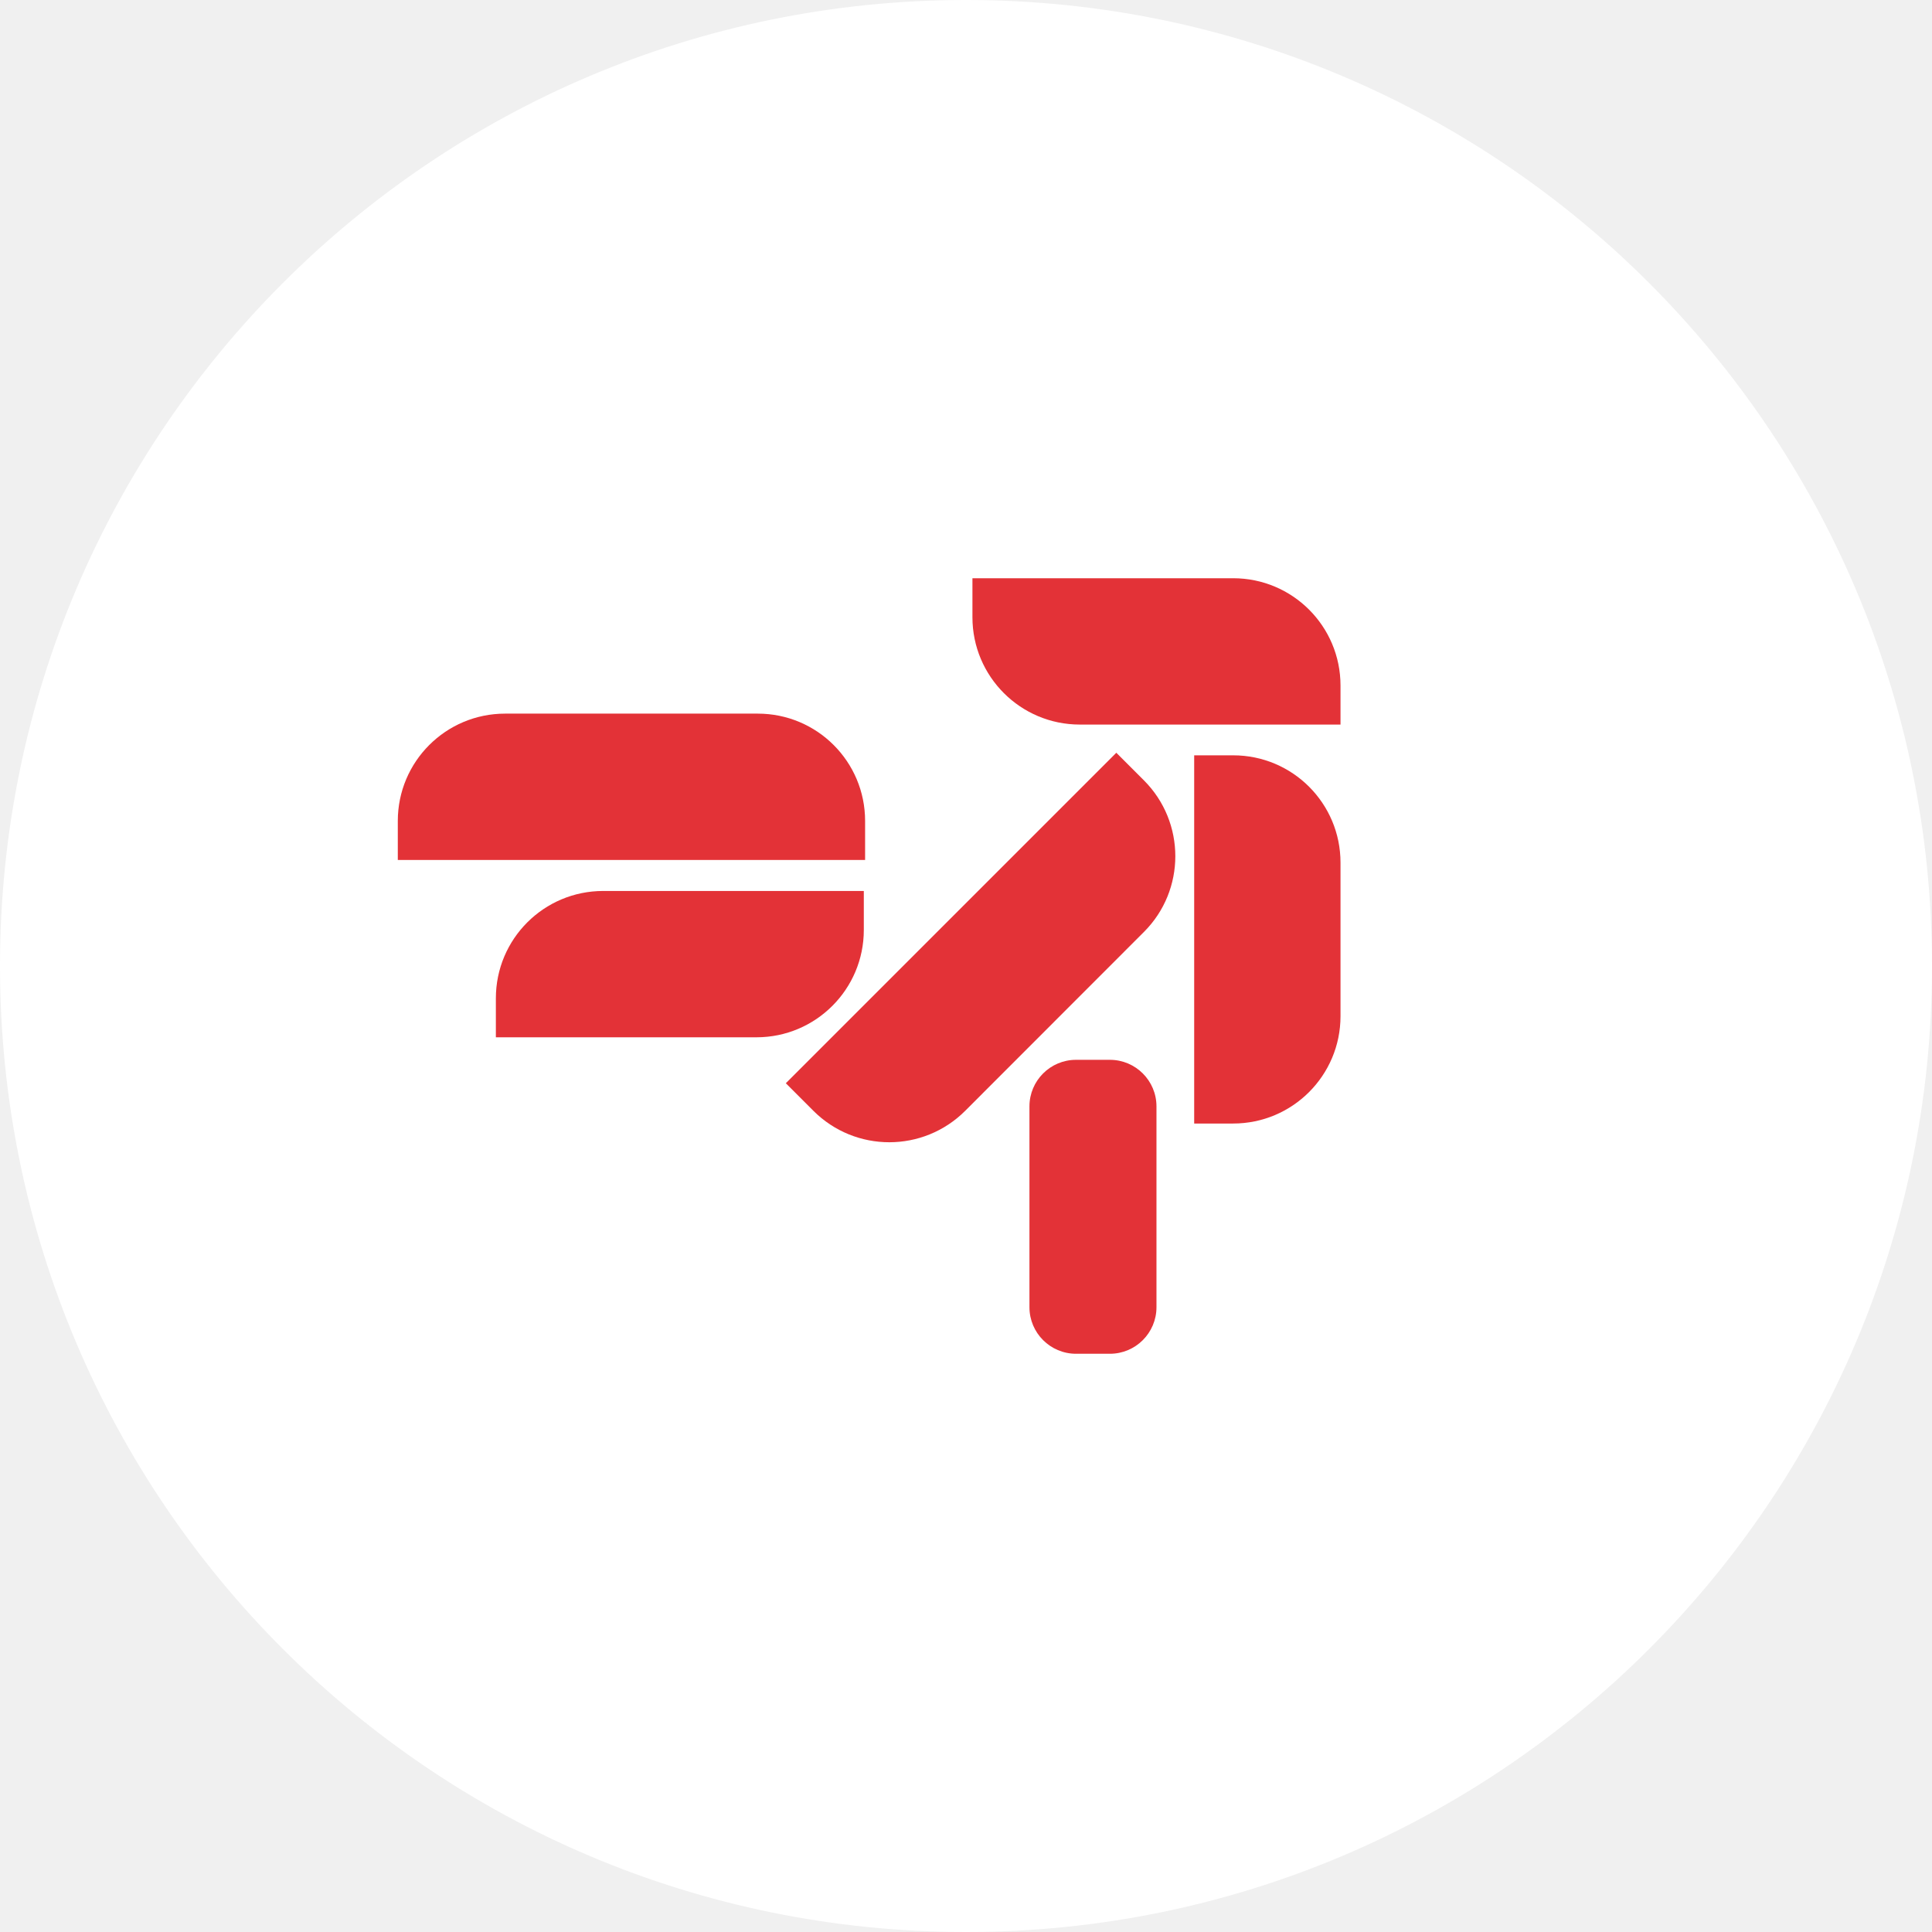
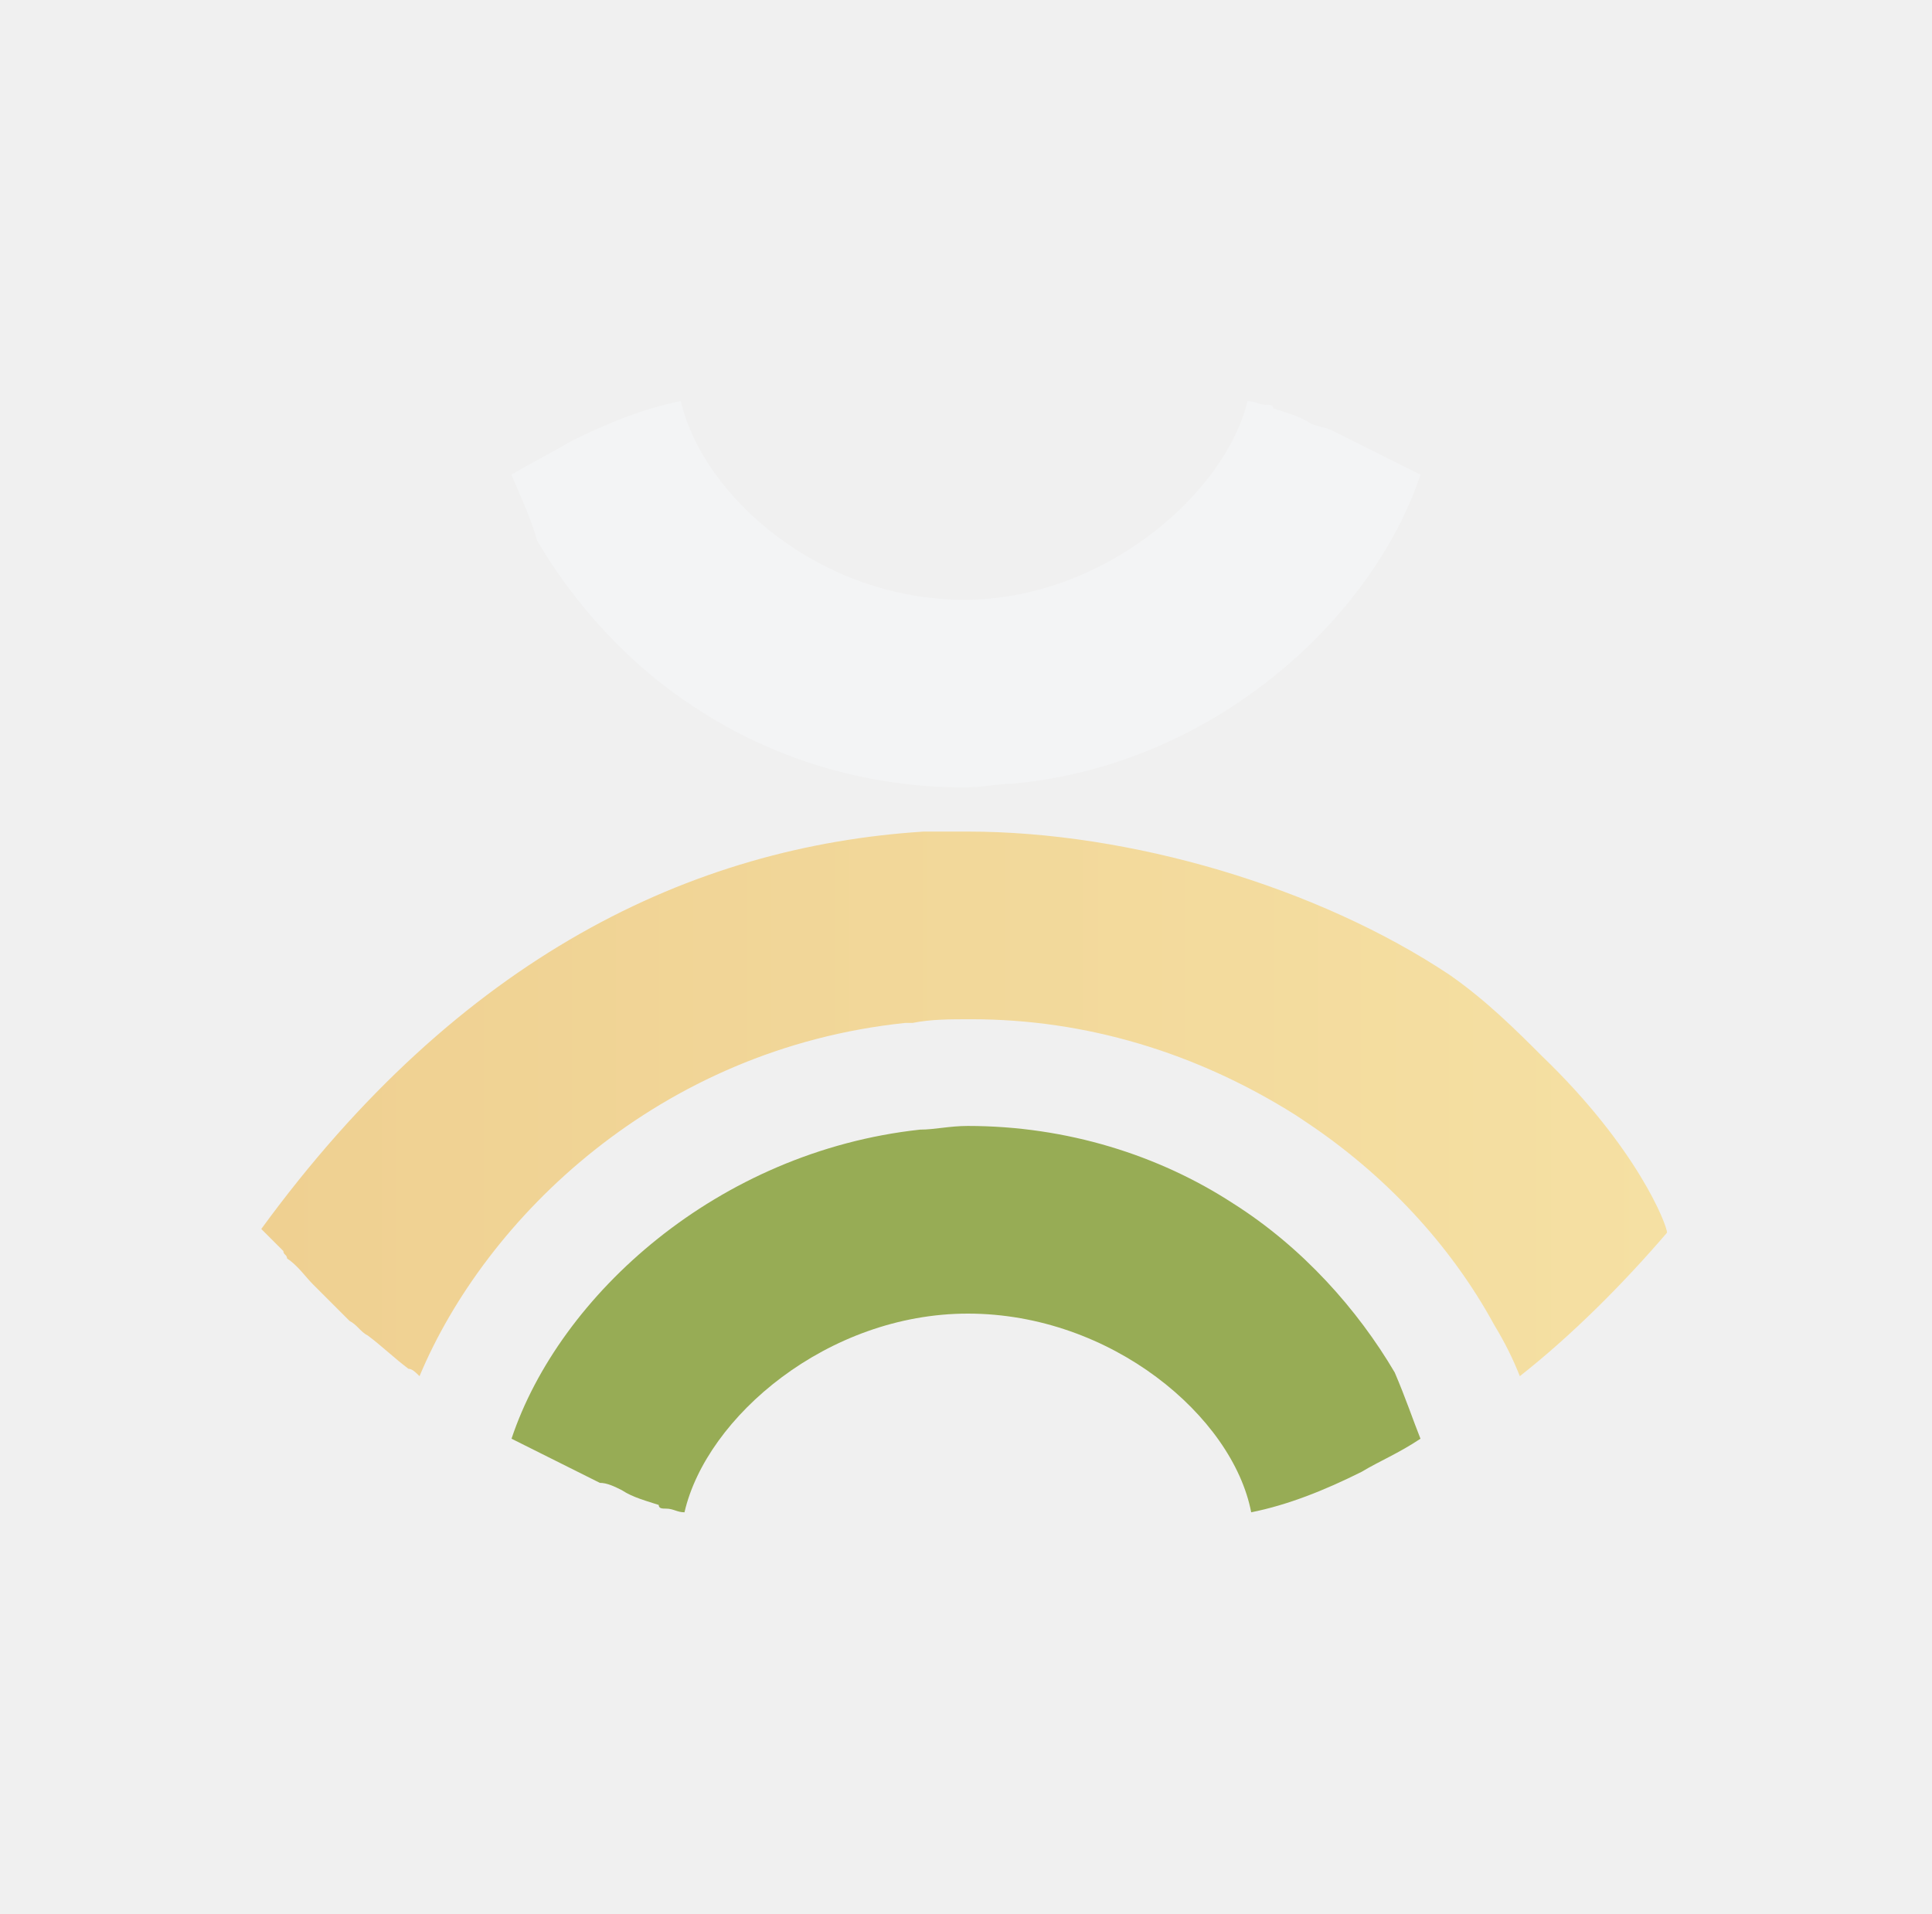
- <svg xmlns="http://www.w3.org/2000/svg" version="1.1" x="0px" y="0px" width="150.12px" height="150.12px" viewBox="0 0 150.12 150.12" style="enable-background:new 0 0 150.12 150.12;" xml:space="preserve">
+ <svg xmlns="http://www.w3.org/2000/svg" version="1.1" id="Layer_1" x="0px" y="0px" viewBox="0 0 52.5 52" style="enable-background:new 0 0 52.5 52;" xml:space="preserve">
  <style type="text/css">
- 	.st0{fill:#FFFFFF;}
- 	.st1{fill:#E33237;}
+ 	.st0{fill:url(#SVGID_1_);}
+ 	.st1{fill:#97AC55;}
+ 	.st2{fill:#F3F4F5;}
</style>
-   <defs>
- </defs>
  <g>
-     <circle class="st0" cx="75.06" cy="75.06" r="75.06" />
-     <g>
-       <path class="st1" d="M63.2,86.31l-2.14-2.14l25.68-25.68l2.14,2.14c3.26,3.26,3.26,8.54,0,11.79L75,86.31    C71.74,89.57,66.46,89.57,63.2,86.31z" />
-       <path class="st1" d="M67.22,63.79l0,3.03l-36.31,0l0-3.03c0-4.61,3.73-8.34,8.34-8.34l19.63,0    C63.49,55.45,67.22,59.18,67.22,63.79z" />
-       <path class="st1" d="M75.56,47.96l0-3.03l20.26,0c4.61,0,8.34,3.73,8.34,8.34l0,3.03l-20.26,0C79.3,56.3,75.56,52.57,75.56,47.96z    " />
-       <path class="st1" d="M92.79,58.69l3.03,0c4.61,0,8.34,3.73,8.34,8.34l0,11.93c0,4.6-3.73,8.34-8.34,8.34l-3.03,0L92.79,58.69z" />
-       <path class="st1" d="M67.12,72.26l0-3.03l-20.25,0c-4.61,0-8.34,3.73-8.34,8.34l0,3.03l20.25,0    C63.38,80.6,67.12,76.87,67.12,72.26z" />
-       <path class="st1" d="M89.86,85.97l0,15.6c0,2-1.62,3.62-3.62,3.62l-2.63,0c-2,0-3.62-1.62-3.62-3.62l0-15.6    c0-2,1.62-3.62,3.62-3.62l2.63,0C88.24,82.35,89.86,83.97,89.86,85.97z" />
-     </g>
+     <linearGradient id="SVGID_1_" gradientUnits="userSpaceOnUse" x1="7.195" y1="29.957" x2="45.328" y2="29.957">
+       <stop offset="0" style="stop-color:#EFD091" />
+       <stop offset="1" style="stop-color:#F5E0A3" />
+     </linearGradient>
+     <path class="st0" d="M45.3,33.5C45.3,33.5,45.3,33.5,45.3,33.5c-1.2,1.4-2.6,2.8-4,3.9c-0.2-0.5-0.4-0.9-0.7-1.4   c-1.2-2.2-3-4.1-5.1-5.5l0,0l-0.3-0.2c-2.7-1.7-5.7-2.6-8.8-2.6c-0.6,0-1.1,0-1.6,0.1c-0.1,0-0.1,0-0.2,0   c-6.7,0.7-11.4,5.3-13.2,9.6c-0.1-0.1-0.2-0.2-0.3-0.2c-0.4-0.3-0.7-0.6-1.1-0.9c-0.2-0.1-0.3-0.3-0.5-0.4   c-0.2-0.2-0.3-0.3-0.5-0.5c-0.2-0.2-0.3-0.3-0.5-0.5c-0.2-0.2-0.4-0.5-0.7-0.7c0-0.1-0.1-0.1-0.1-0.2c-0.2-0.2-0.4-0.4-0.6-0.6   c0,0,0,0,0,0C12.5,26,18.8,23,25.1,22.6c0.4,0,0.8,0,1.2,0c4.4,0,9.5,1.5,13.1,3.9c1,0.7,1.8,1.5,2.5,2.2   C44.5,31.2,45.3,33.3,45.3,33.5z" />
+     <path class="st1" d="M38.6,39.1C38,39.5,37.5,39.7,37,40c-1,0.5-2,0.9-3,1.1c-0.5-2.6-3.8-5.4-7.7-5.4c-3.8,0-7.1,2.8-7.7,5.4   c-0.2,0-0.3-0.1-0.5-0.1c-0.1,0-0.2,0-0.2-0.1c-0.3-0.1-0.7-0.2-1-0.4c-0.2-0.1-0.4-0.2-0.6-0.2c-0.2-0.1-0.4-0.2-0.6-0.3   c-0.2-0.1-0.4-0.2-0.6-0.3c0,0,0,0,0,0c-0.2-0.1-0.4-0.2-0.6-0.3c-0.2-0.1-0.4-0.2-0.6-0.3c1.3-3.9,5.6-7.8,11.1-8.4   c0.4,0,0.8-0.1,1.3-0.1c2.7,0,5.2,0.8,7.2,2.1c0,0,0,0,0,0c1.9,1.2,3.4,2.9,4.4,4.6C38.2,38,38.4,38.6,38.6,39.1z" />
+     <path class="st2" d="M13.9,12.9c0.5-0.3,1.1-0.6,1.6-0.9c1-0.5,2-0.9,3-1.1c0.6,2.6,3.8,5.4,7.7,5.4c3.8,0,7.1-2.9,7.7-5.4   c0.2,0,0.3,0.1,0.5,0.1c0.1,0,0.2,0,0.2,0.1c0.3,0.1,0.7,0.2,1,0.4c0.2,0.1,0.4,0.1,0.6,0.2c0.2,0.1,0.4,0.2,0.6,0.3   c0.2,0.1,0.4,0.2,0.6,0.3c0,0,0,0,0,0c0.2,0.1,0.4,0.2,0.6,0.3c0.2,0.1,0.4,0.2,0.6,0.3c-1.3,3.9-5.6,7.9-11.1,8.4   c-0.4,0-0.8,0.1-1.3,0.1c-2.7,0-5.2-0.8-7.2-2.1c0,0,0,0,0,0c-1.9-1.2-3.4-2.9-4.4-4.6C14.4,14,14.1,13.4,13.9,12.9z" />
  </g>
</svg>
